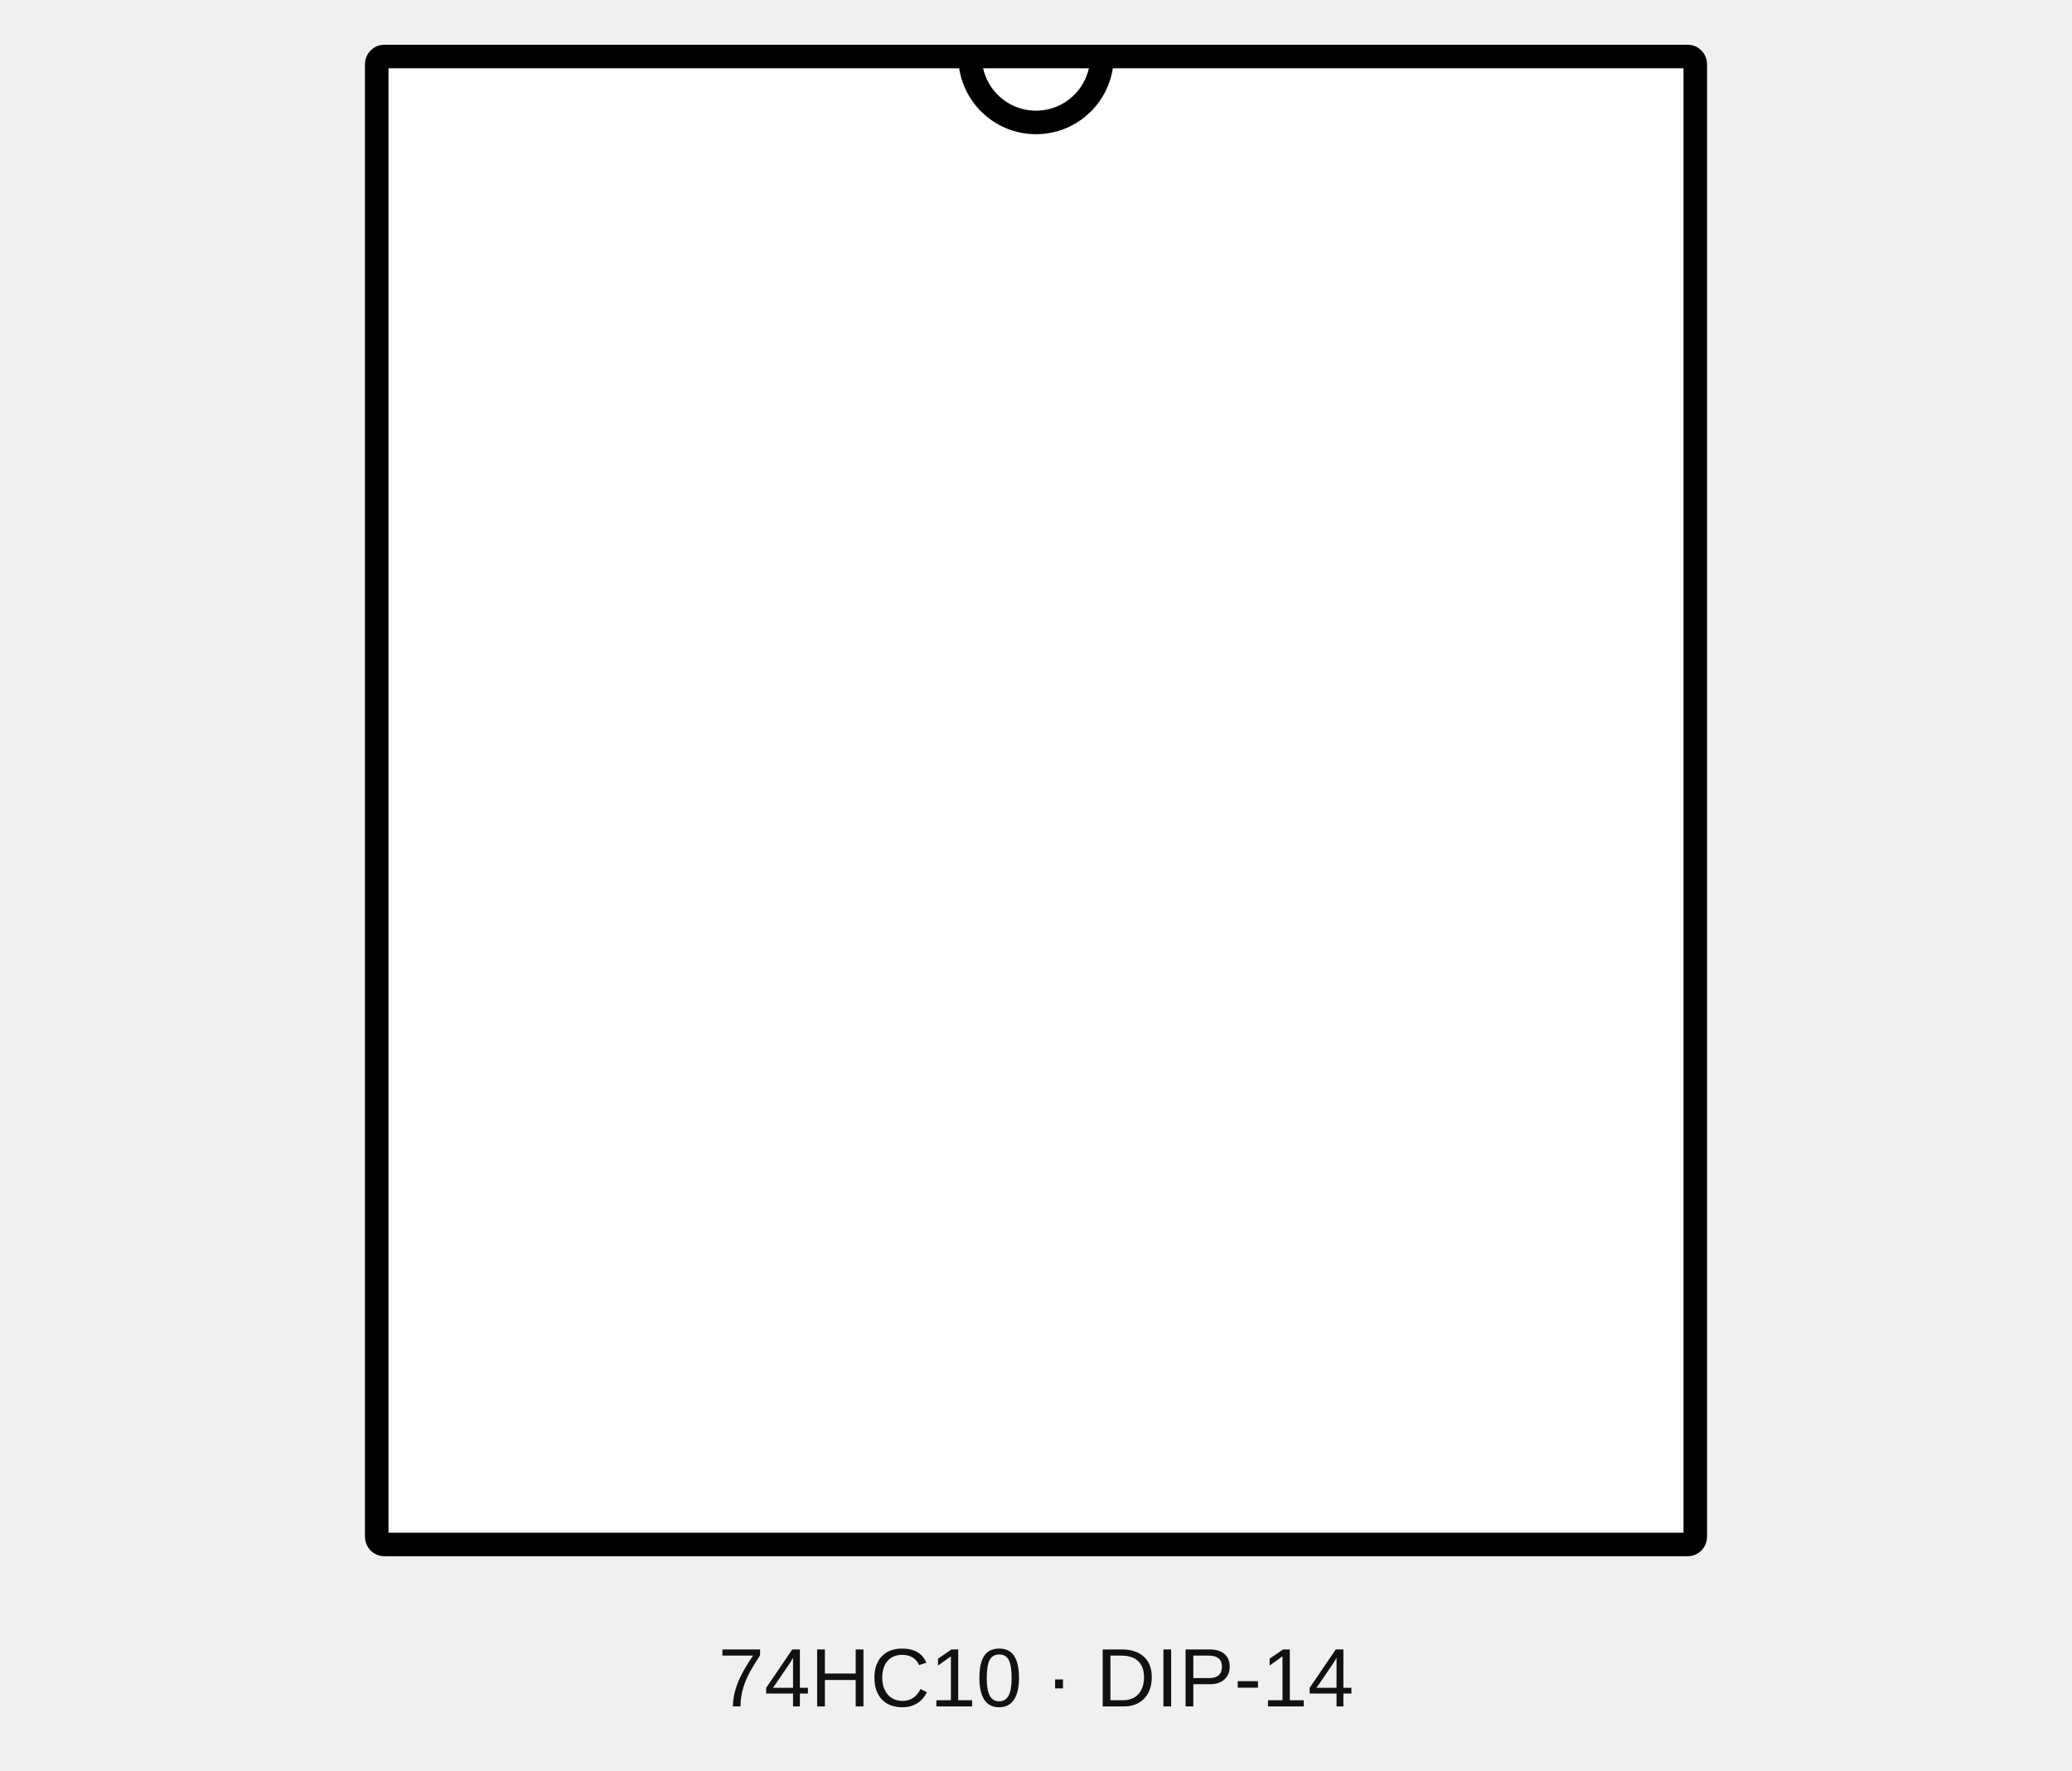
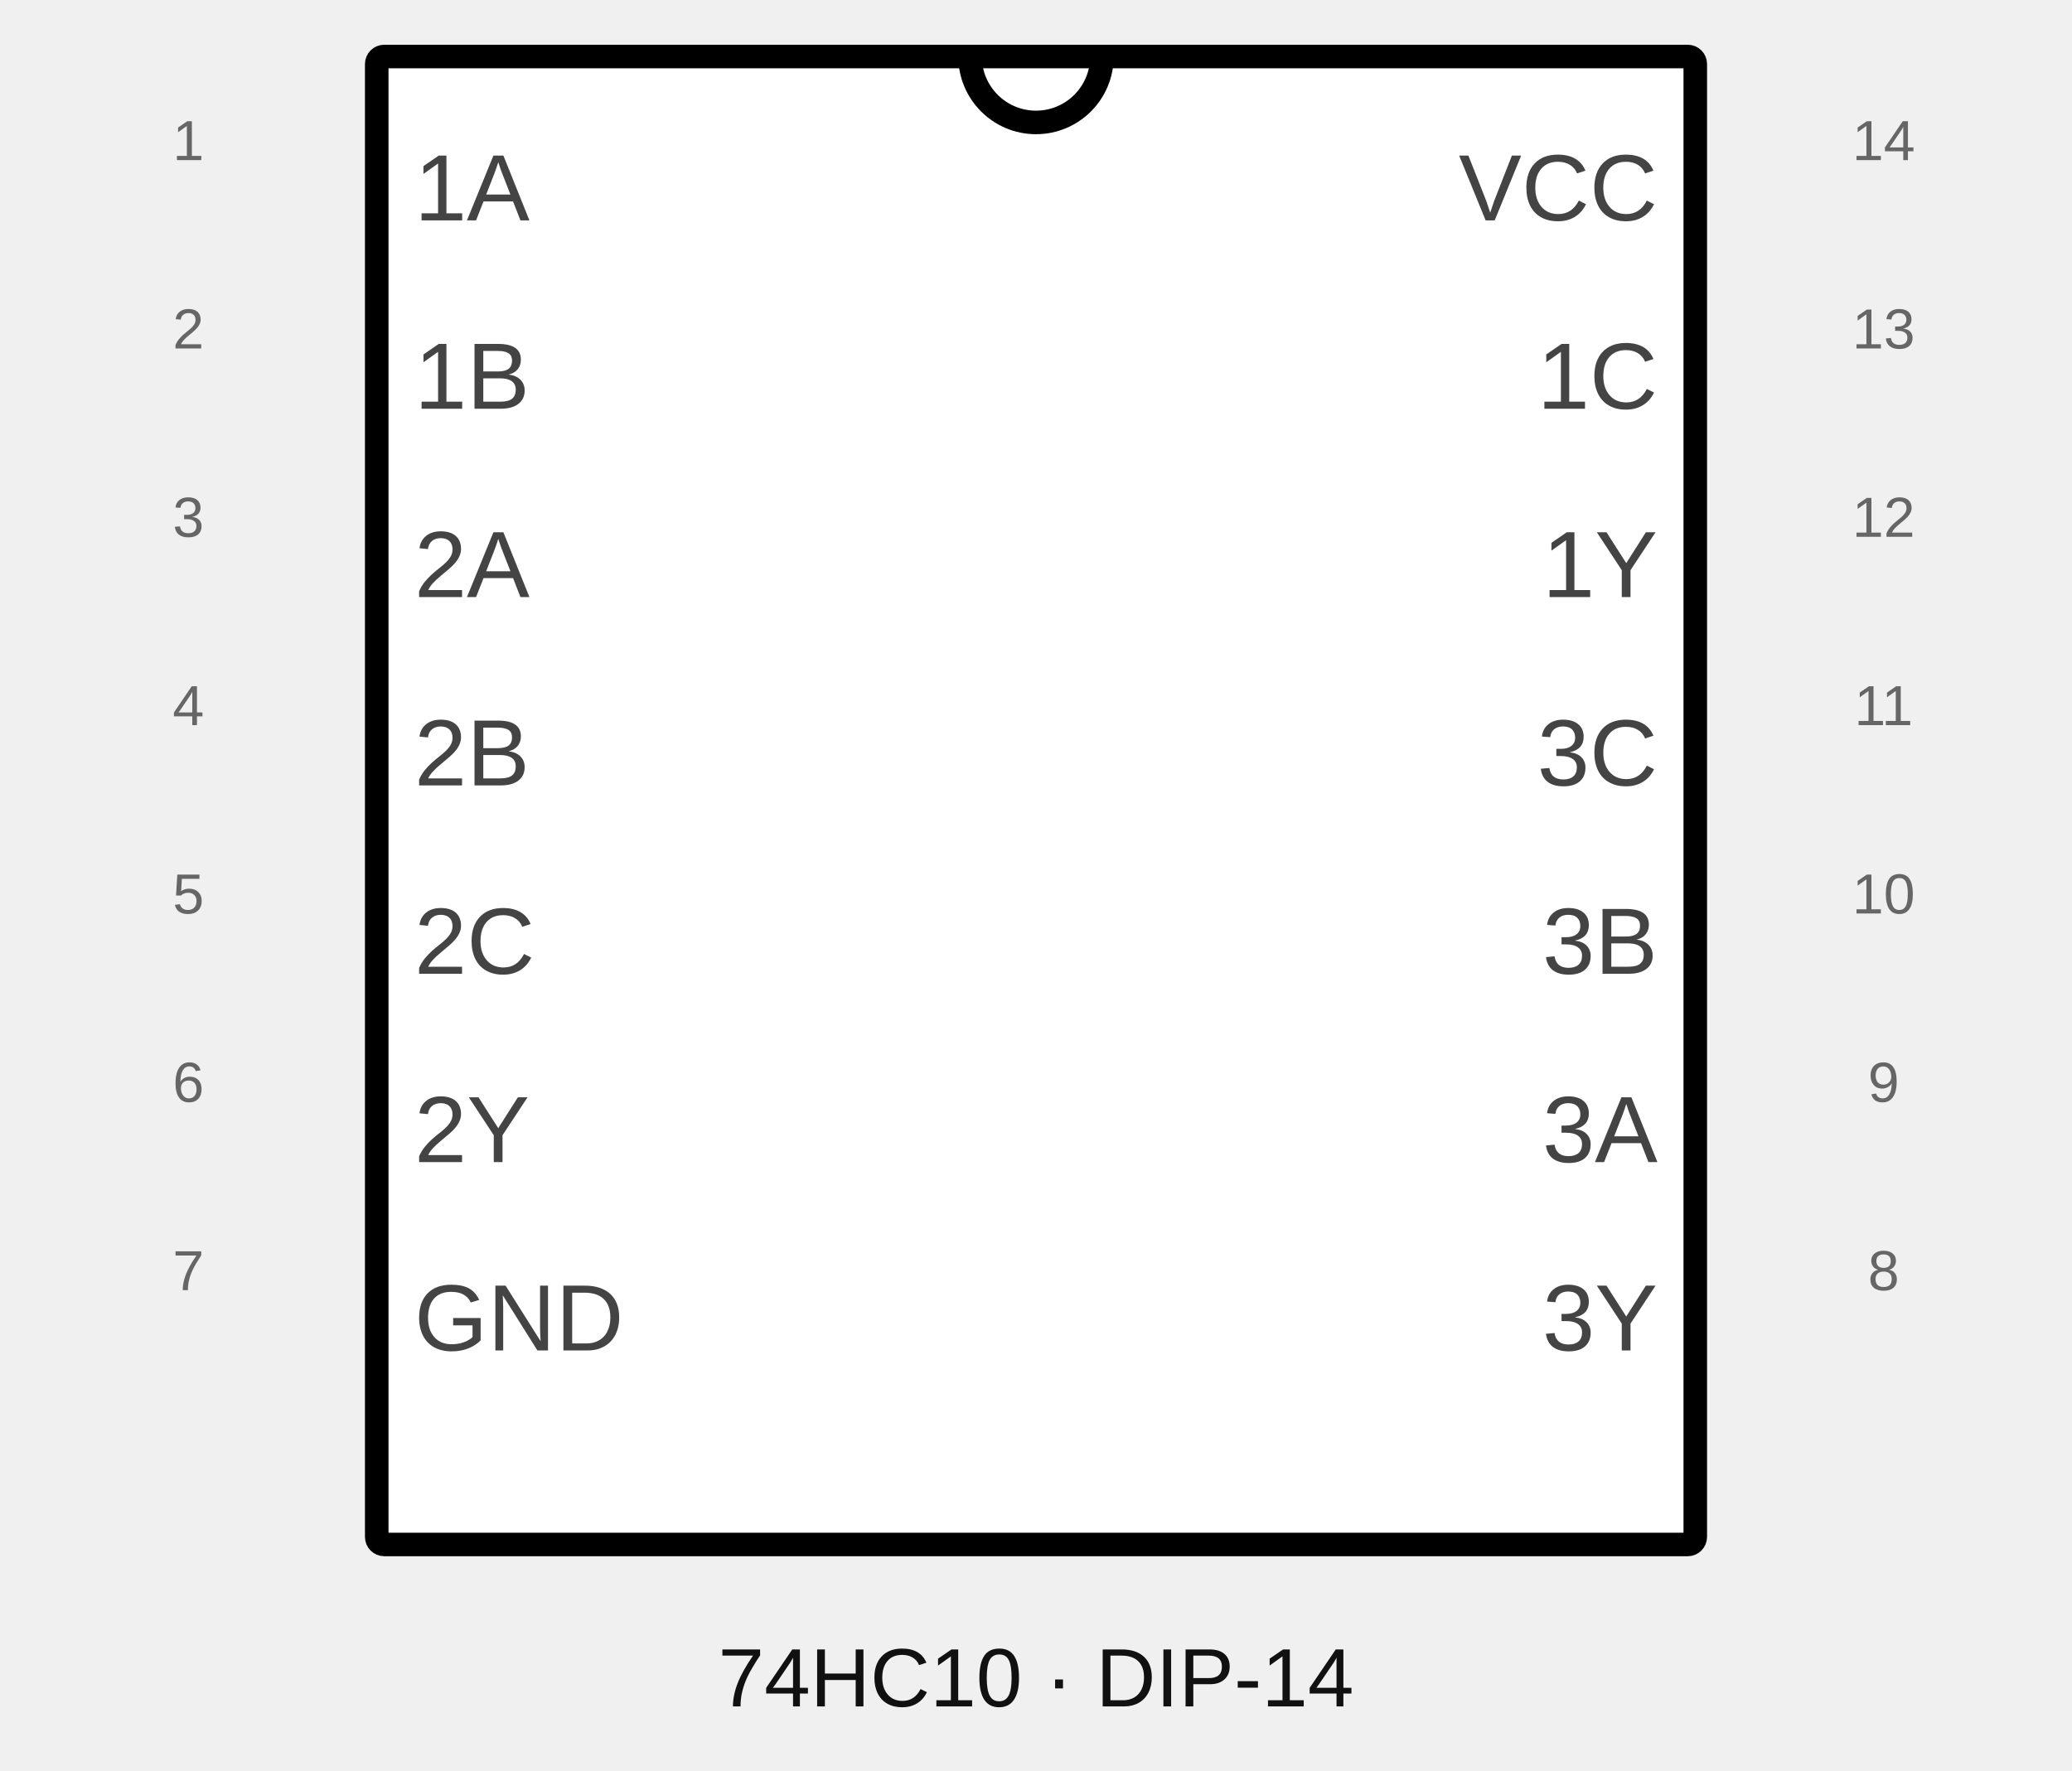
<svg xmlns="http://www.w3.org/2000/svg" viewBox="0 0 1100 940" role="img" aria-labelledby="title desc">
  <style>.body{fill:#fff;stroke:#000;stroke-width:12.5}.lead{stroke:#787878;stroke-width:9.72;stroke-linecap:round}.pin{fill:none;stroke:none}.name{font:50px "Droid Sans",Arial,sans-serif;fill:#444}.number{font:30px "Droid Sans",Arial,sans-serif;fill:#666}.title{font:44px "Droid Sans",Arial,sans-serif;fill:#111}</style>
  <text class="title" x="550" y="906" text-anchor="middle">74HC10 · DIP-14</text>
  <rect class="body" x="200" y="30" width="700" height="790" rx="4" />
  <path d="M515.0 30a35 35 0 0 0 70 0" fill="none" stroke="#000" stroke-width="12.5" />
+   <rect class="pin" id="connector0pin" data-pin-number="1" data-pin-name="1A" data-direction="input" x="5" y="95" width="195" height="10" />
+   <text class="name" x="220" y="117" text-anchor="start">1A</text>
+   <text class="number" x="100" y="85" text-anchor="middle">1</text>
+   <rect class="pin" id="connector1pin" data-pin-number="2" data-pin-name="1B" data-direction="input" x="5" y="195" width="195" height="10" />
+   <text class="name" x="220" y="217" text-anchor="start">1B</text>
+   <text class="number" x="100" y="185" text-anchor="middle">2</text>
+   <rect class="pin" id="connector2pin" data-pin-number="3" data-pin-name="2A" data-direction="input" x="5" y="295" width="195" height="10" />
+   <text class="name" x="220" y="317" text-anchor="start">2A</text>
+   <text class="number" x="100" y="285" text-anchor="middle">3</text>
+   <rect class="pin" id="connector3pin" data-pin-number="4" data-pin-name="2B" data-direction="input" x="5" y="395" width="195" height="10" />
+   <text class="name" x="220" y="417" text-anchor="start">2B</text>
+   <text class="number" x="100" y="385" text-anchor="middle">4</text>
+   <rect class="pin" id="connector4pin" data-pin-number="5" data-pin-name="2C" data-direction="input" x="5" y="495" width="195" height="10" />
+   <text class="name" x="220" y="517" text-anchor="start">2C</text>
+   <text class="number" x="100" y="485" text-anchor="middle">5</text>
+   <rect class="pin" id="connector5pin" data-pin-number="6" data-pin-name="2Y" data-direction="output" x="5" y="595" width="195" height="10" />
+   <text class="name" x="220" y="617" text-anchor="start">2Y</text>
+   <text class="number" x="100" y="585" text-anchor="middle">6</text>
+   <rect class="pin" id="connector6pin" data-pin-number="7" data-pin-name="GND" data-direction="power" x="5" y="695" width="195" height="10" />
+   <text class="name" x="220" y="717" text-anchor="start">GND</text>
+   <text class="number" x="100" y="685" text-anchor="middle">7</text>
+   <rect class="pin" id="connector7pin" data-pin-number="8" data-pin-name="3Y" data-direction="output" x="900" y="695" width="195" height="10" />
+   <text class="name" x="880" y="717" text-anchor="end">3Y</text>
+   <text class="number" x="1000" y="685" text-anchor="middle">8</text>
+   <rect class="pin" id="connector8pin" data-pin-number="9" data-pin-name="3A" data-direction="input" x="900" y="595" width="195" height="10" />
+   <text class="name" x="880" y="617" text-anchor="end">3A</text>
+   <text class="number" x="1000" y="585" text-anchor="middle">9</text>
+   <rect class="pin" id="connector9pin" data-pin-number="10" data-pin-name="3B" data-direction="input" x="900" y="495" width="195" height="10" />
+   <text class="name" x="880" y="517" text-anchor="end">3B</text>
+   <text class="number" x="1000" y="485" text-anchor="middle">10</text>
+   <rect class="pin" id="connector10pin" data-pin-number="11" data-pin-name="3C" data-direction="input" x="900" y="395" width="195" height="10" />
+   <text class="name" x="880" y="417" text-anchor="end">3C</text>
+   <text class="number" x="1000" y="385" text-anchor="middle">11</text>
+   <rect class="pin" id="connector11pin" data-pin-number="12" data-pin-name="1Y" data-direction="output" x="900" y="295" width="195" height="10" />
+   <text class="name" x="880" y="317" text-anchor="end">1Y</text>
+   <text class="number" x="1000" y="285" text-anchor="middle">12</text>
+   <rect class="pin" id="connector12pin" data-pin-number="13" data-pin-name="1C" data-direction="input" x="900" y="195" width="195" height="10" />
+   <text class="name" x="880" y="217" text-anchor="end">1C</text>
+   <text class="number" x="1000" y="185" text-anchor="middle">13</text>
+   <rect class="pin" id="connector13pin" data-pin-number="14" data-pin-name="VCC" data-direction="power" x="900" y="95" width="195" height="10" />
+   <text class="name" x="880" y="117" text-anchor="end">VCC</text>
+   <text class="number" x="1000" y="85" text-anchor="middle">14</text>
</svg>
